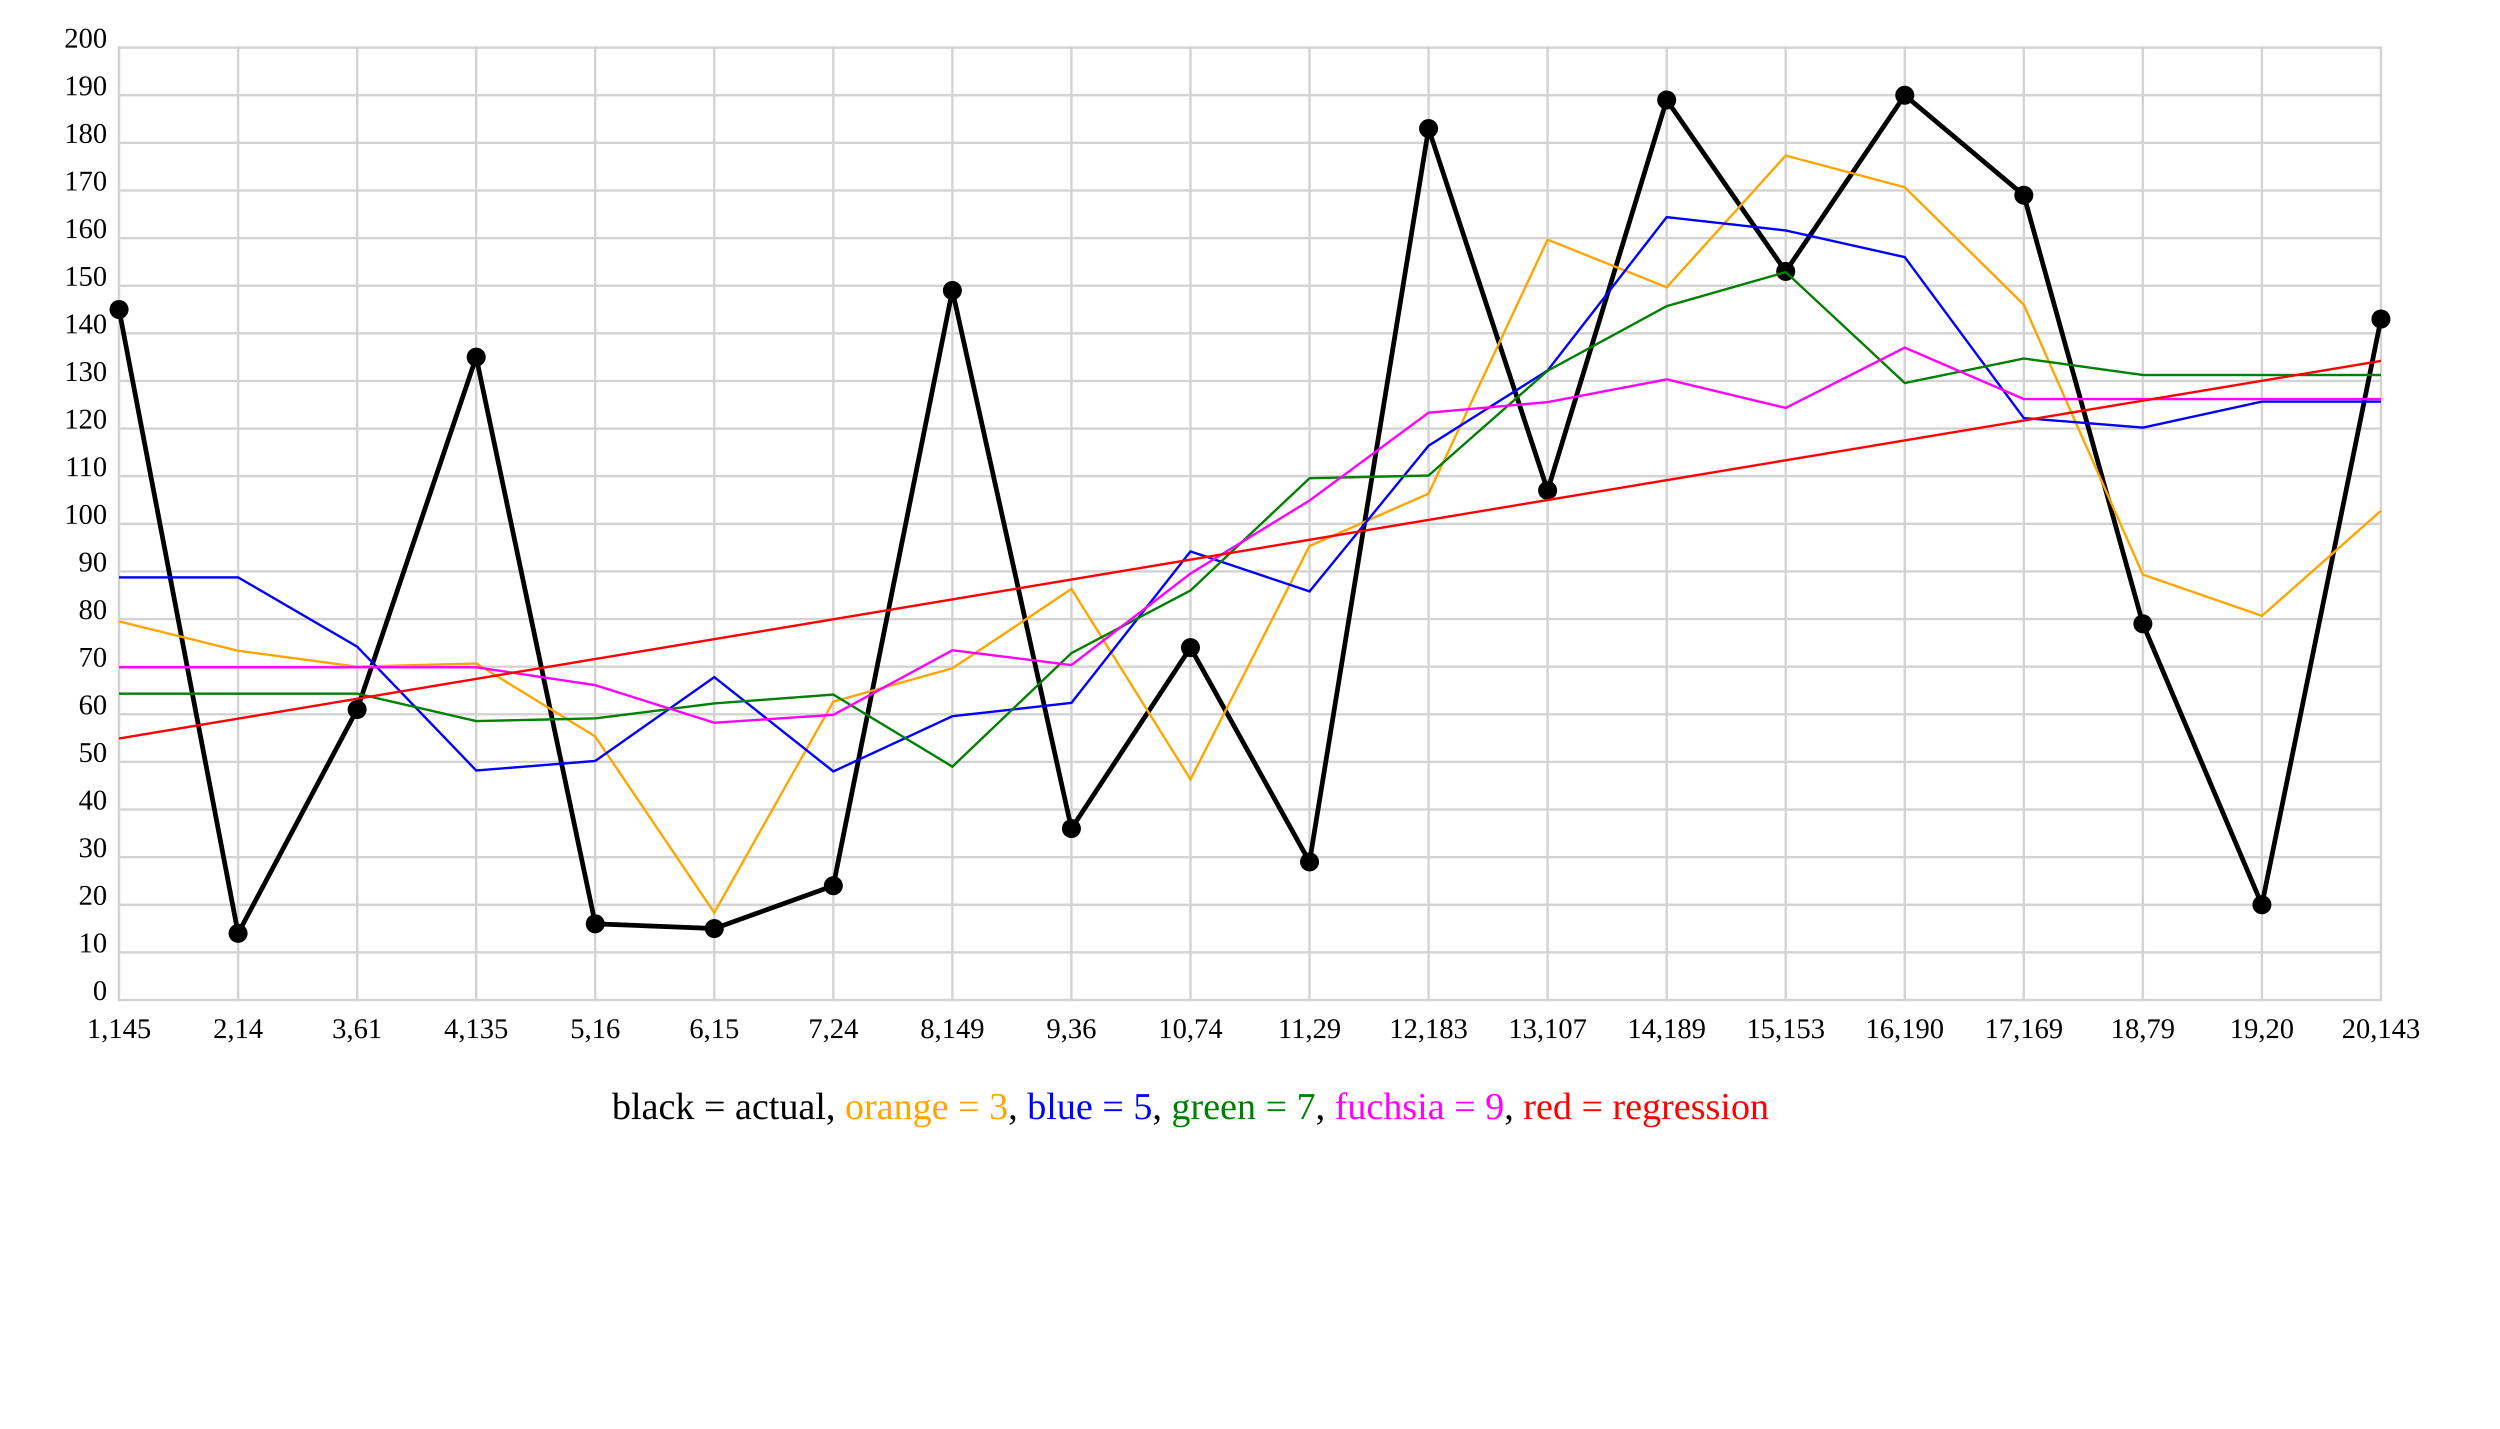
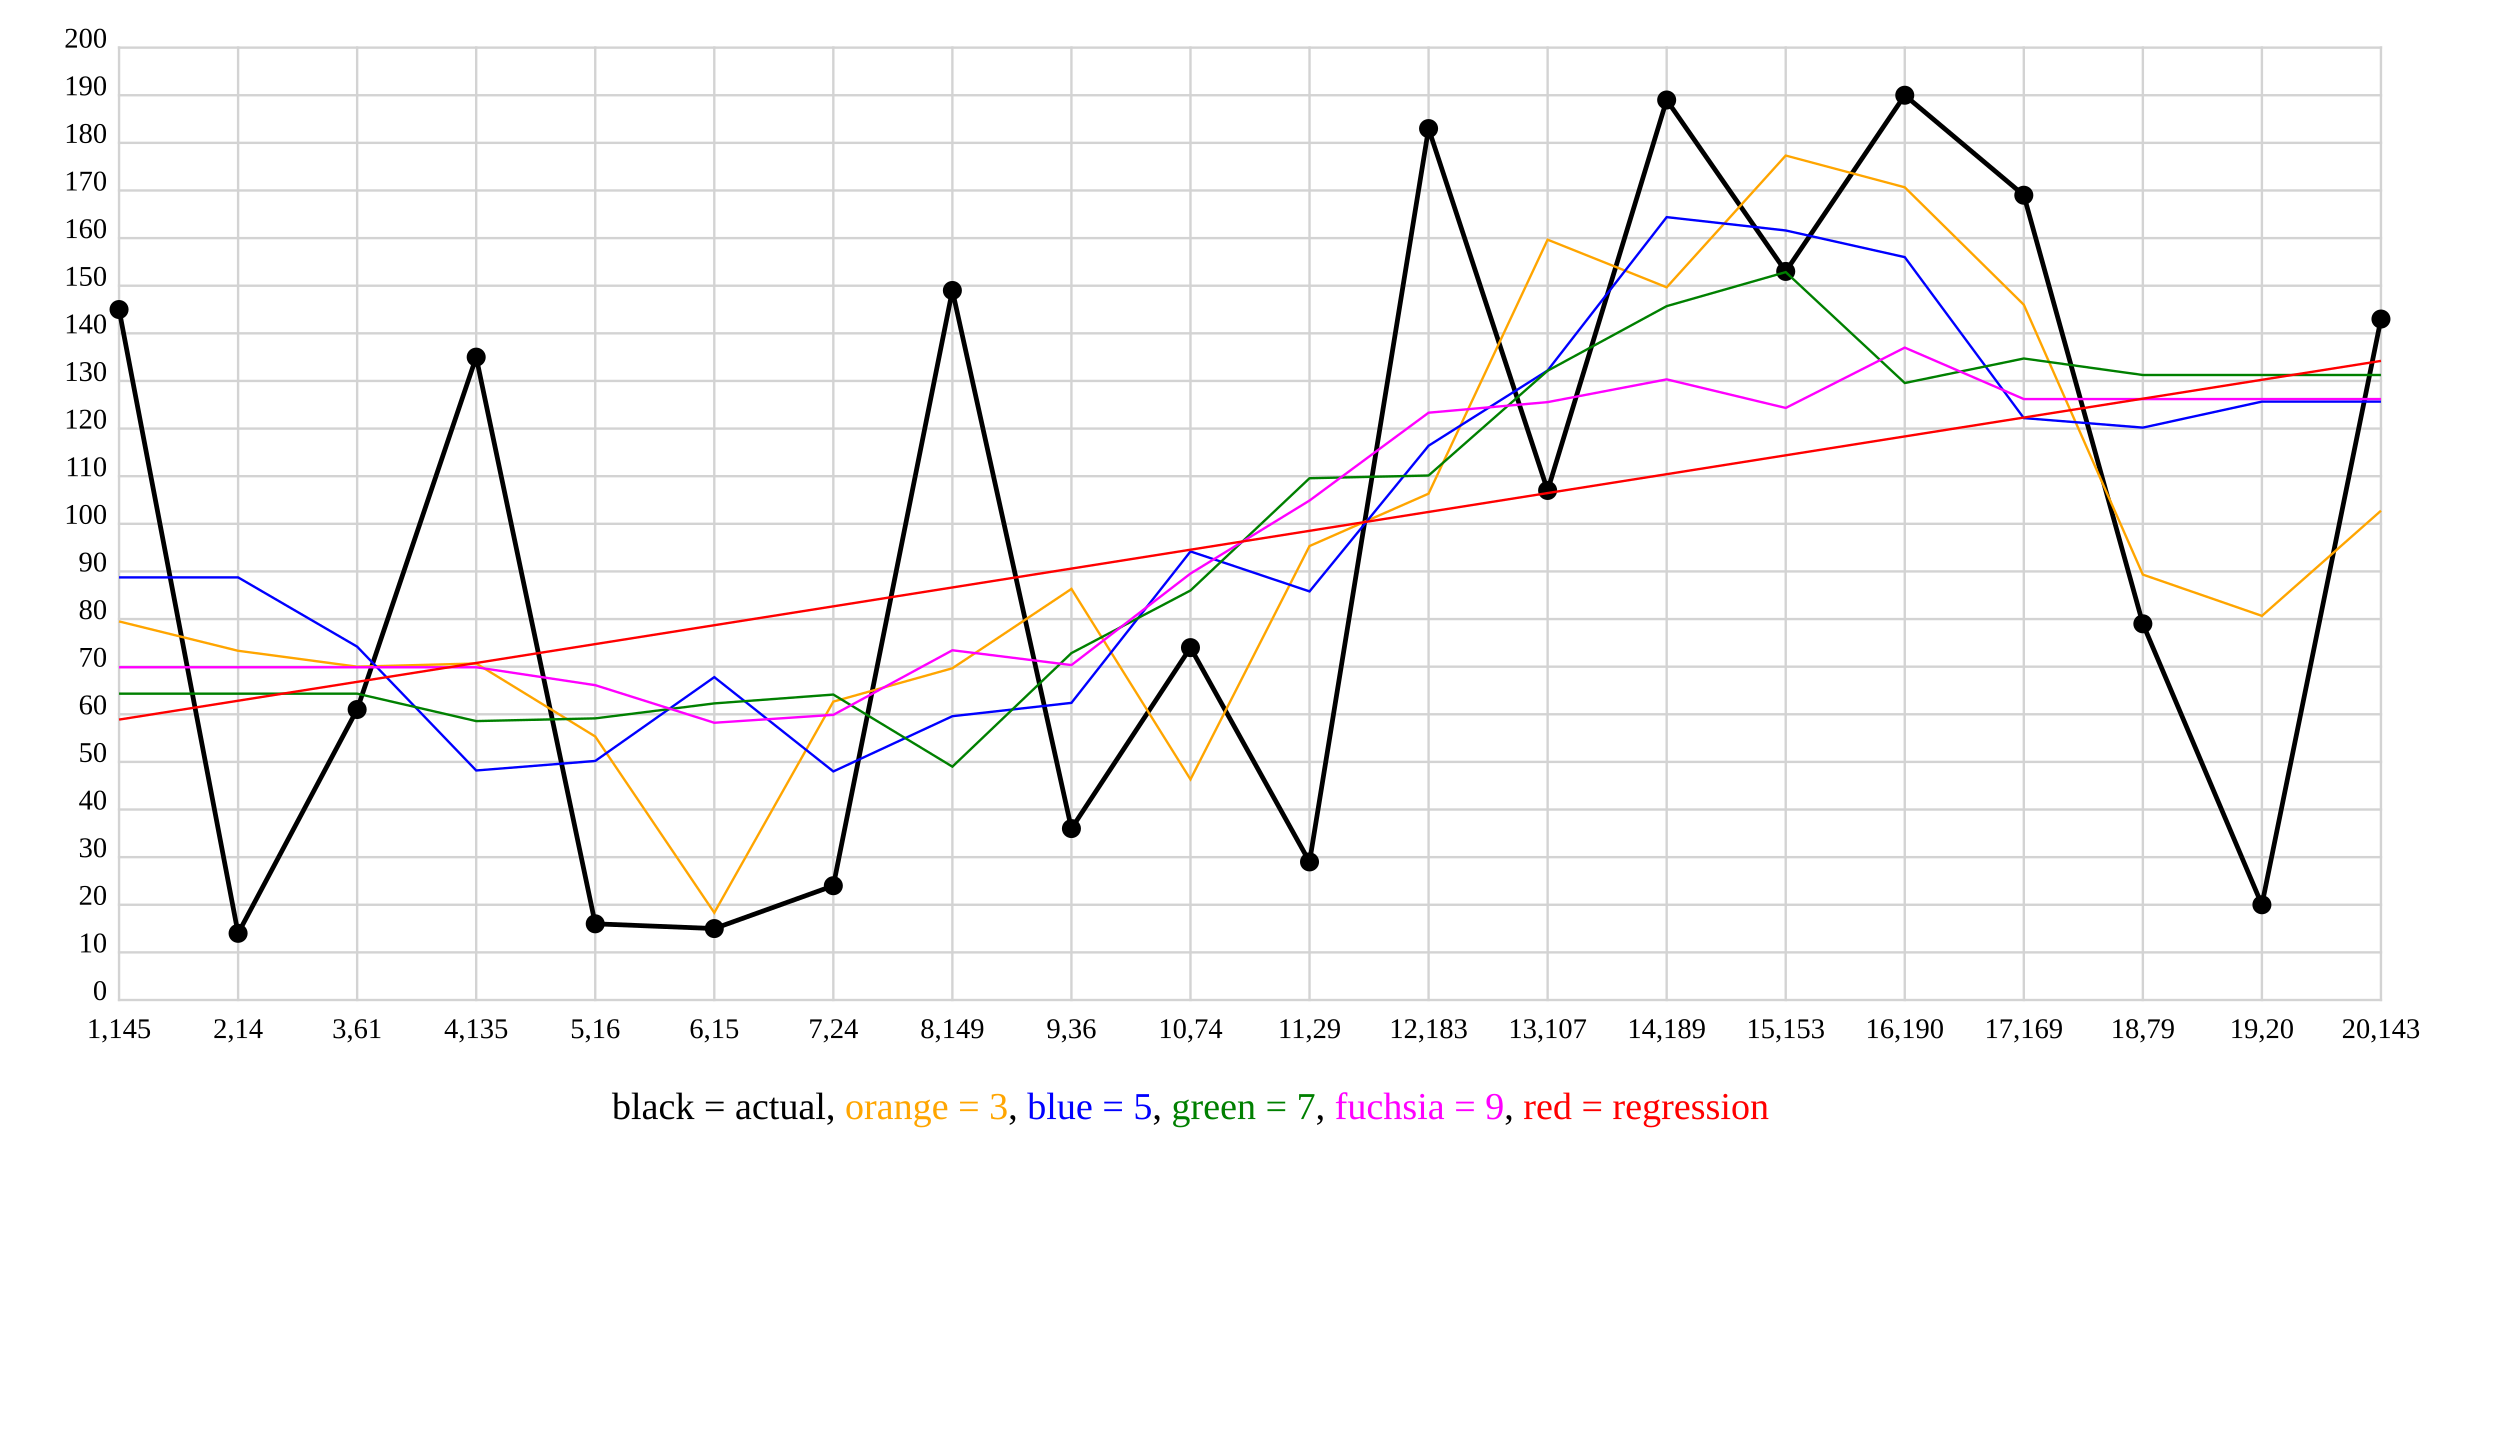
<svg xmlns="http://www.w3.org/2000/svg" viewBox="0 -210 525 300">
  <style type="text/css">
                
                .regression {
                    stroke: red;
                    stroke-width: 0.5;
                }</style>
  <g>
    <line x1="25" y1="-0" x2="500" y2="-0" stroke="lightgray" stroke-width=".5" stroke-linecap="square" />
    <text x="22.5" y="-0" text-anchor="end" font-size="6" alignment-baseline="central">0</text>
    <line x1="25" y1="-10" x2="500" y2="-10" stroke="lightgray" stroke-width=".5" stroke-linecap="square" />
    <text x="22.5" y="-10" text-anchor="end" font-size="6" alignment-baseline="central">10</text>
    <line x1="25" y1="-20" x2="500" y2="-20" stroke="lightgray" stroke-width=".5" stroke-linecap="square" />
    <text x="22.5" y="-20" text-anchor="end" font-size="6" alignment-baseline="central">20</text>
    <line x1="25" y1="-30" x2="500" y2="-30" stroke="lightgray" stroke-width=".5" stroke-linecap="square" />
    <text x="22.5" y="-30" text-anchor="end" font-size="6" alignment-baseline="central">30</text>
    <line x1="25" y1="-40" x2="500" y2="-40" stroke="lightgray" stroke-width=".5" stroke-linecap="square" />
    <text x="22.5" y="-40" text-anchor="end" font-size="6" alignment-baseline="central">40</text>
    <line x1="25" y1="-50" x2="500" y2="-50" stroke="lightgray" stroke-width=".5" stroke-linecap="square" />
    <text x="22.5" y="-50" text-anchor="end" font-size="6" alignment-baseline="central">50</text>
    <line x1="25" y1="-60" x2="500" y2="-60" stroke="lightgray" stroke-width=".5" stroke-linecap="square" />
    <text x="22.5" y="-60" text-anchor="end" font-size="6" alignment-baseline="central">60</text>
    <line x1="25" y1="-70" x2="500" y2="-70" stroke="lightgray" stroke-width=".5" stroke-linecap="square" />
    <text x="22.5" y="-70" text-anchor="end" font-size="6" alignment-baseline="central">70</text>
    <line x1="25" y1="-80" x2="500" y2="-80" stroke="lightgray" stroke-width=".5" stroke-linecap="square" />
    <text x="22.5" y="-80" text-anchor="end" font-size="6" alignment-baseline="central">80</text>
    <line x1="25" y1="-90" x2="500" y2="-90" stroke="lightgray" stroke-width=".5" stroke-linecap="square" />
    <text x="22.5" y="-90" text-anchor="end" font-size="6" alignment-baseline="central">90</text>
    <line x1="25" y1="-100" x2="500" y2="-100" stroke="lightgray" stroke-width=".5" stroke-linecap="square" />
    <text x="22.5" y="-100" text-anchor="end" font-size="6" alignment-baseline="central">100</text>
    <line x1="25" y1="-110" x2="500" y2="-110" stroke="lightgray" stroke-width=".5" stroke-linecap="square" />
    <text x="22.5" y="-110" text-anchor="end" font-size="6" alignment-baseline="central">110</text>
    <line x1="25" y1="-120" x2="500" y2="-120" stroke="lightgray" stroke-width=".5" stroke-linecap="square" />
    <text x="22.5" y="-120" text-anchor="end" font-size="6" alignment-baseline="central">120</text>
    <line x1="25" y1="-130" x2="500" y2="-130" stroke="lightgray" stroke-width=".5" stroke-linecap="square" />
    <text x="22.5" y="-130" text-anchor="end" font-size="6" alignment-baseline="central">130</text>
    <line x1="25" y1="-140" x2="500" y2="-140" stroke="lightgray" stroke-width=".5" stroke-linecap="square" />
    <text x="22.5" y="-140" text-anchor="end" font-size="6" alignment-baseline="central">140</text>
    <line x1="25" y1="-150" x2="500" y2="-150" stroke="lightgray" stroke-width=".5" stroke-linecap="square" />
    <text x="22.5" y="-150" text-anchor="end" font-size="6" alignment-baseline="central">150</text>
    <line x1="25" y1="-160" x2="500" y2="-160" stroke="lightgray" stroke-width=".5" stroke-linecap="square" />
    <text x="22.5" y="-160" text-anchor="end" font-size="6" alignment-baseline="central">160</text>
    <line x1="25" y1="-170" x2="500" y2="-170" stroke="lightgray" stroke-width=".5" stroke-linecap="square" />
    <text x="22.5" y="-170" text-anchor="end" font-size="6" alignment-baseline="central">170</text>
    <line x1="25" y1="-180" x2="500" y2="-180" stroke="lightgray" stroke-width=".5" stroke-linecap="square" />
    <text x="22.5" y="-180" text-anchor="end" font-size="6" alignment-baseline="central">180</text>
    <line x1="25" y1="-190" x2="500" y2="-190" stroke="lightgray" stroke-width=".5" stroke-linecap="square" />
    <text x="22.5" y="-190" text-anchor="end" font-size="6" alignment-baseline="central">190</text>
    <line x1="25" y1="-200" x2="500" y2="-200" stroke="lightgray" stroke-width=".5" stroke-linecap="square" />
    <text x="22.5" y="-200" text-anchor="end" font-size="6" alignment-baseline="central">200</text>
    <line x1="25" y1="0" x2="25" y2="-200" stroke="lightgray" stroke-width=".5" stroke-linecap="square" />
    <text x="25" y="8" font-size="6" text-anchor="middle">1,145</text>
    <line x1="50" y1="0" x2="50" y2="-200" stroke="lightgray" stroke-width=".5" stroke-linecap="square" />
    <text x="50" y="8" font-size="6" text-anchor="middle">2,14</text>
    <line x1="75" y1="0" x2="75" y2="-200" stroke="lightgray" stroke-width=".5" stroke-linecap="square" />
    <text x="75" y="8" font-size="6" text-anchor="middle">3,61</text>
    <line x1="100" y1="0" x2="100" y2="-200" stroke="lightgray" stroke-width=".5" stroke-linecap="square" />
    <text x="100" y="8" font-size="6" text-anchor="middle">4,135</text>
    <line x1="125" y1="0" x2="125" y2="-200" stroke="lightgray" stroke-width=".5" stroke-linecap="square" />
    <text x="125" y="8" font-size="6" text-anchor="middle">5,16</text>
    <line x1="150" y1="0" x2="150" y2="-200" stroke="lightgray" stroke-width=".5" stroke-linecap="square" />
    <text x="150" y="8" font-size="6" text-anchor="middle">6,15</text>
    <line x1="175" y1="0" x2="175" y2="-200" stroke="lightgray" stroke-width=".5" stroke-linecap="square" />
    <text x="175" y="8" font-size="6" text-anchor="middle">7,24</text>
    <line x1="200" y1="0" x2="200" y2="-200" stroke="lightgray" stroke-width=".5" stroke-linecap="square" />
    <text x="200" y="8" font-size="6" text-anchor="middle">8,149</text>
    <line x1="225" y1="0" x2="225" y2="-200" stroke="lightgray" stroke-width=".5" stroke-linecap="square" />
    <text x="225" y="8" font-size="6" text-anchor="middle">9,36</text>
    <line x1="250" y1="0" x2="250" y2="-200" stroke="lightgray" stroke-width=".5" stroke-linecap="square" />
    <text x="250" y="8" font-size="6" text-anchor="middle">10,74</text>
    <line x1="275" y1="0" x2="275" y2="-200" stroke="lightgray" stroke-width=".5" stroke-linecap="square" />
    <text x="275" y="8" font-size="6" text-anchor="middle">11,29</text>
    <line x1="300" y1="0" x2="300" y2="-200" stroke="lightgray" stroke-width=".5" stroke-linecap="square" />
    <text x="300" y="8" font-size="6" text-anchor="middle">12,183</text>
    <line x1="325" y1="0" x2="325" y2="-200" stroke="lightgray" stroke-width=".5" stroke-linecap="square" />
    <text x="325" y="8" font-size="6" text-anchor="middle">13,107</text>
    <line x1="350" y1="0" x2="350" y2="-200" stroke="lightgray" stroke-width=".5" stroke-linecap="square" />
    <text x="350" y="8" font-size="6" text-anchor="middle">14,189</text>
    <line x1="375" y1="0" x2="375" y2="-200" stroke="lightgray" stroke-width=".5" stroke-linecap="square" />
    <text x="375" y="8" font-size="6" text-anchor="middle">15,153</text>
    <line x1="400" y1="0" x2="400" y2="-200" stroke="lightgray" stroke-width=".5" stroke-linecap="square" />
    <text x="400" y="8" font-size="6" text-anchor="middle">16,190</text>
    <line x1="425" y1="0" x2="425" y2="-200" stroke="lightgray" stroke-width=".5" stroke-linecap="square" />
    <text x="425" y="8" font-size="6" text-anchor="middle">17,169</text>
    <line x1="450" y1="0" x2="450" y2="-200" stroke="lightgray" stroke-width=".5" stroke-linecap="square" />
    <text x="450" y="8" font-size="6" text-anchor="middle">18,79</text>
    <line x1="475" y1="0" x2="475" y2="-200" stroke="lightgray" stroke-width=".5" stroke-linecap="square" />
    <text x="475" y="8" font-size="6" text-anchor="middle">19,20</text>
    <line x1="500" y1="0" x2="500" y2="-200" stroke="lightgray" stroke-width=".5" stroke-linecap="square" />
    <text x="500" y="8" font-size="6" text-anchor="middle">20,143</text>
    <polyline points="25,-145 50,-14 75,-61 100,-135 125,-16 150,-15 175,-24 200,-149 225,-36 250,-74 275,-29 300,-183 325,-107 350,-189 375,-153 400,-190 425,-169 450,-79 475,-20 500,-143" stroke="black" stroke-width="1" fill="none" />
    <polyline points="25,-79.5 50,-73.333 75,-70 100,-70.667 125,-55.333 150,-18.333 175,-62.667 200,-69.667 225,-86.333 250,-46.333 275,-95.333 300,-106.333 325,-159.667 350,-149.667 375,-177.333 400,-170.667 425,-146 450,-89.333 475,-80.667 500,-102.75" stroke="orange" stroke-width=".5" fill="none" />
    <circle cx="25" cy="-145" r="2" fill="black" />
    <circle cx="50" cy="-14" r="2" fill="black" />
    <circle cx="75" cy="-61" r="2" fill="black" />
    <circle cx="100" cy="-135" r="2" fill="black" />
    <circle cx="125" cy="-16" r="2" fill="black" />
    <circle cx="150" cy="-15" r="2" fill="black" />
    <circle cx="175" cy="-24" r="2" fill="black" />
    <circle cx="200" cy="-149" r="2" fill="black" />
    <circle cx="225" cy="-36" r="2" fill="black" />
    <circle cx="250" cy="-74" r="2" fill="black" />
    <circle cx="275" cy="-29" r="2" fill="black" />
    <circle cx="300" cy="-183" r="2" fill="black" />
    <circle cx="325" cy="-107" r="2" fill="black" />
    <circle cx="350" cy="-189" r="2" fill="black" />
    <circle cx="375" cy="-153" r="2" fill="black" />
    <circle cx="400" cy="-190" r="2" fill="black" />
    <circle cx="425" cy="-169" r="2" fill="black" />
    <circle cx="450" cy="-79" r="2" fill="black" />
    <circle cx="475" cy="-20" r="2" fill="black" />
    <circle cx="500" cy="-143" r="2" fill="black" />
    <polyline points="25,-88.75 50,-88.75 75,-74.2 100,-48.2 125,-50.2 150,-67.8 175,-48 200,-59.6 225,-62.4 250,-94.2 275,-85.8 300,-116.4 325,-132.2 350,-164.4 375,-161.6 400,-156 425,-122.2 450,-120.2 475,-125.667 500,-125.667" stroke="blue" stroke-width=".5" fill="none" />
    <polyline points="25,-64.333 50,-64.333 75,-64.333 100,-58.571 125,-59.143 150,-62.286 175,-64.143 200,-49 225,-72.857 250,-86 275,-109.571 300,-110.143 325,-132.143 350,-145.714 375,-152.857 400,-129.571 425,-134.714 450,-131.25 475,-131.25 500,-131.25" stroke="green" stroke-width=".5" fill="none" />
    <polyline points="25,-69.875 50,-69.875 75,-69.875 100,-69.875 125,-66.111 150,-58.222 175,-59.889 200,-73.444 225,-70.333 250,-89.556 275,-104.889 300,-123.333 325,-125.556 350,-130.333 375,-124.333 400,-137 425,-126.2 450,-126.2 475,-126.2 500,-126.2" stroke="fuchsia" stroke-width=".5" fill="none" />
    <g>
-       <line x1="25" y1="-54.921" x2="500" y2="-134.214" class="regression" />
+       <line x1="25" y1="-58.886" x2="500" y2="-134.214" class="regression" />
    </g>
    <text x="250" y="25" text-anchor="middle" font-size="8">black = actual, <tspan fill="orange">orange = 3</tspan>, <tspan fill="blue">blue = 5</tspan>, <tspan fill="green">green = 7</tspan>, <tspan fill="fuchsia">fuchsia = 9</tspan>, <tspan fill="red">red =
                        regression</tspan>
    </text>
  </g>
</svg>
